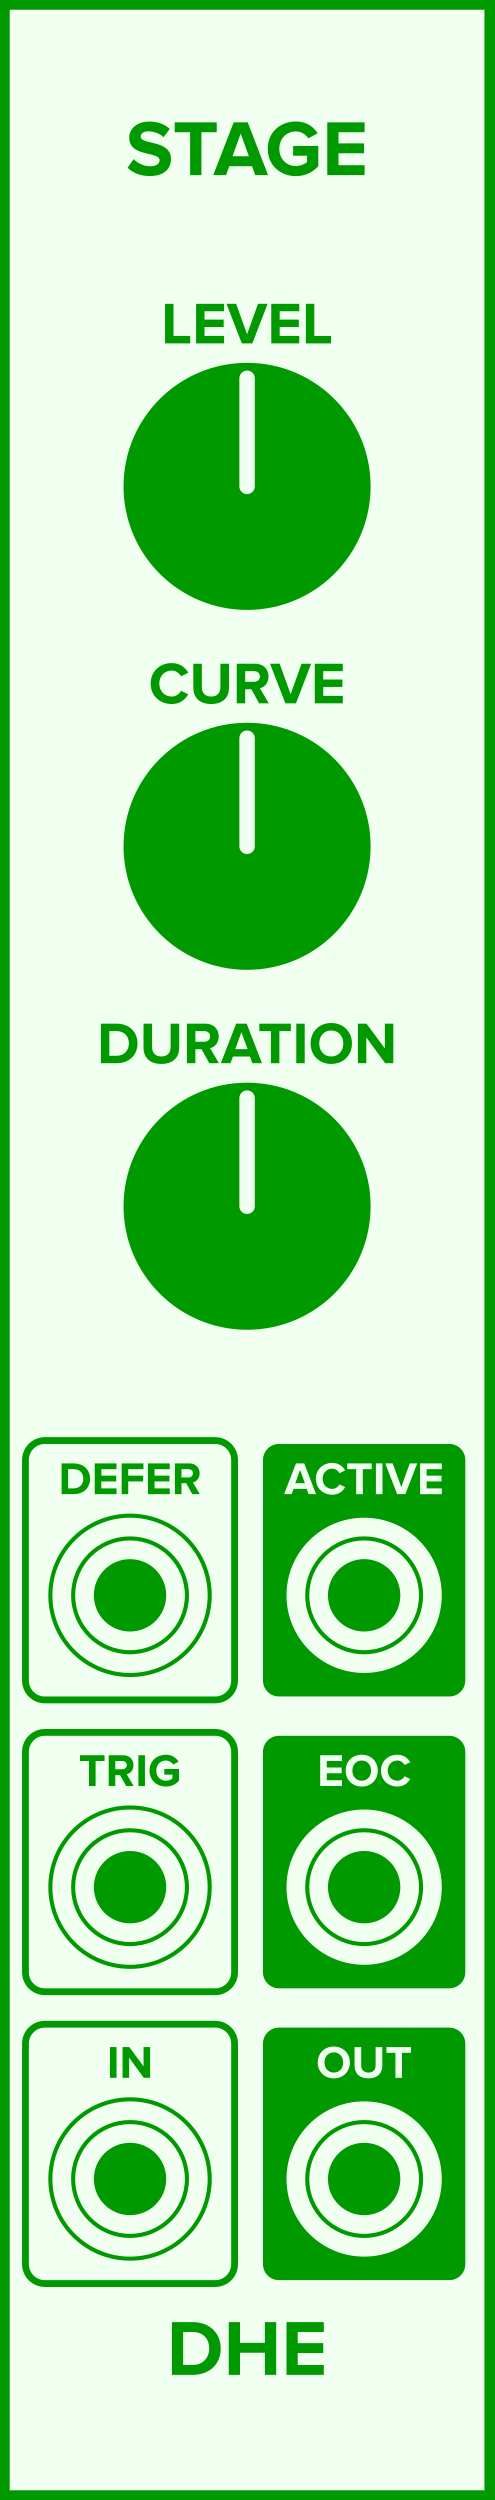
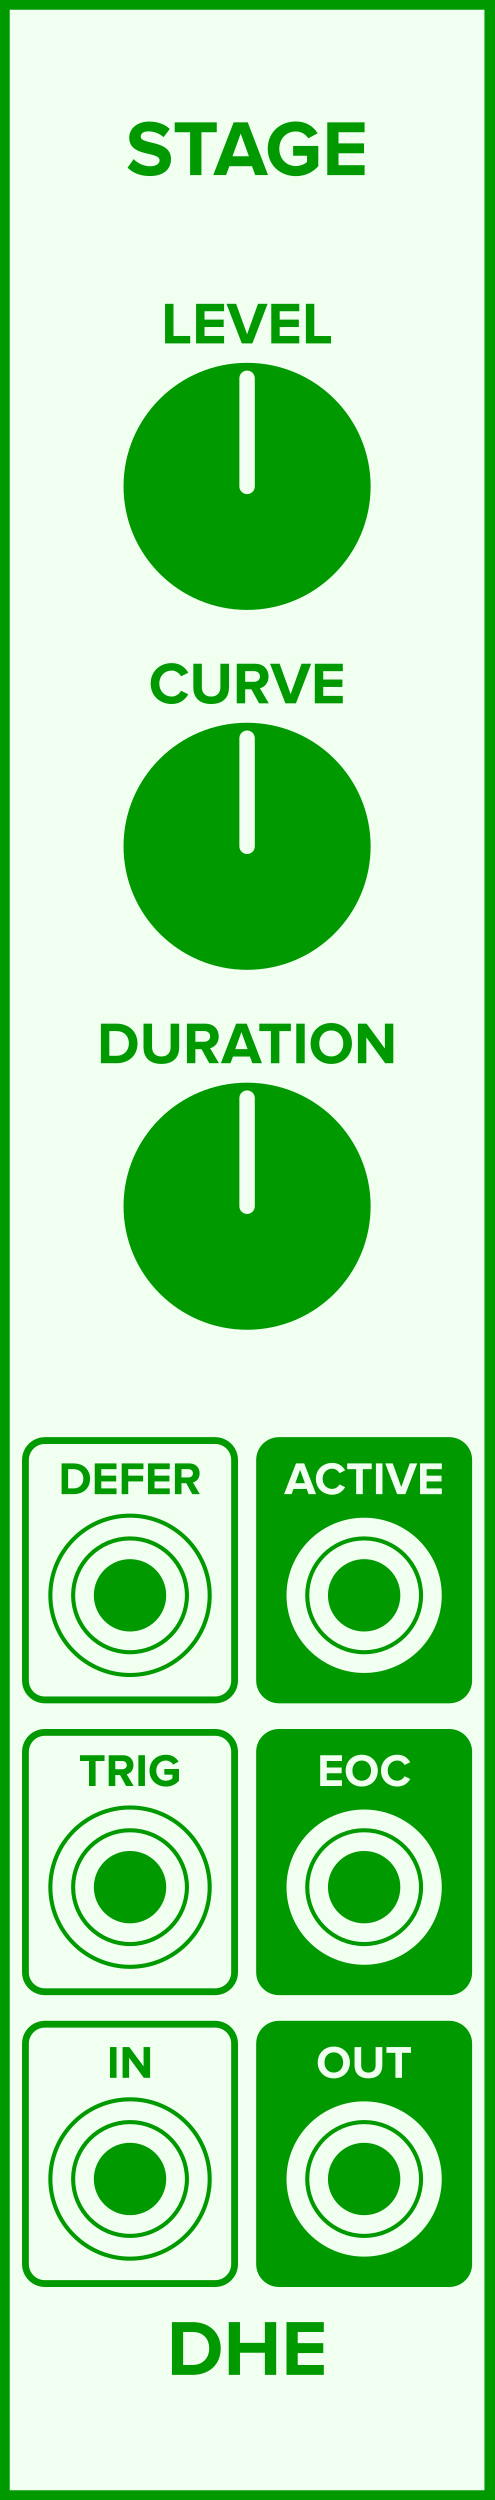
<svg xmlns="http://www.w3.org/2000/svg" id="svg106" height="379.429" width="75.0" version="1.1">
  <defs id="defs110" />
  <g id="g104" transform="scale(2.952756)">
    <path id="rect2" d="M 0,0 H 25.4 V 128.5 H 0 Z" style="fill:#f0fff0;stroke:#009900;stroke-width:1" />
    <g id="text4" style="font-weight:bold;font-size:4.064px;font-family:'Proxima Nova';text-anchor:middle;fill:#009900" aria-label="STAGE">
      <path id="path115" style="font-weight:bold;font-size:4.064px;font-family:'Proxima Nova';text-anchor:middle;fill:#009900" d="m 6.558,8.618 c 0.252,0.256 0.626,0.431 1.146,0.431 0.732,0 1.085,-0.374 1.085,-0.87 0,-0.614 -0.569,-0.748 -1.016,-0.853 -0.293,-0.069 -0.541,-0.126 -0.541,-0.301 0,-0.163 0.138,-0.272 0.386,-0.272 0.276,0 0.569,0.093 0.788,0.297 l 0.321,-0.423 c -0.268,-0.248 -0.626,-0.378 -1.057,-0.378 -0.638,0 -1.028,0.374 -1.028,0.825 0,0.618 0.569,0.74 1.012,0.841 0.297,0.073 0.549,0.13 0.549,0.329 0,0.154 -0.154,0.301 -0.471,0.301 -0.374,0 -0.671,-0.167 -0.862,-0.366 z" />
      <path id="path117" style="font-weight:bold;font-size:4.064px;font-family:'Proxima Nova';text-anchor:middle;fill:#009900" d="M 9.772,9 H 10.353 V 6.797 h 0.788 v -0.508 H 8.98 v 0.508 h 0.792 z" />
      <path id="path119" style="font-weight:bold;font-size:4.064px;font-family:'Proxima Nova';text-anchor:middle;fill:#009900" d="m 13.119,9 h 0.658 L 12.733,6.289 H 12.01 L 10.961,9 h 0.658 l 0.171,-0.459 h 1.162 z M 12.371,6.866 12.794,8.033 h -0.845 z" />
      <path id="path121" style="font-weight:bold;font-size:4.064px;font-family:'Proxima Nova';text-anchor:middle;fill:#009900" d="m 13.763,7.647 c 0,0.853 0.65,1.406 1.443,1.406 0.492,0 0.878,-0.203 1.154,-0.512 V 7.5 H 15.067 V 8.004 h 0.715 v 0.325 c -0.11,0.102 -0.337,0.207 -0.577,0.207 -0.492,0 -0.849,-0.378 -0.849,-0.89 0,-0.512 0.358,-0.89 0.849,-0.89 0.289,0 0.52,0.163 0.642,0.354 l 0.48,-0.26 c -0.203,-0.321 -0.557,-0.606 -1.122,-0.606 -0.792,0 -1.443,0.545 -1.443,1.402 z" />
      <path id="path123" style="font-weight:bold;font-size:4.064px;font-family:'Proxima Nova';text-anchor:middle;fill:#009900" d="m 16.822,9 h 1.918 V 8.492 h -1.341 V 7.878 H 18.712 V 7.37 h -1.313 v -0.573 h 1.341 v -0.508 H 16.822 Z" />
    </g>
    <g id="text6" style="font-weight:bold;font-size:4.064px;font-family:'Proxima Nova';dominant-baseline:hanging;text-anchor:middle;fill:#009900" aria-label="DHE">
      <path id="path126" style="font-weight:bold;font-size:4.064px;font-family:'Proxima Nova';dominant-baseline:hanging;text-anchor:middle;fill:#009900" d="M 8.837,122.068 H 9.906 c 0.849,0 1.439,-0.536 1.439,-1.353 0,-0.817 -0.589,-1.357 -1.439,-1.357 H 8.837 Z m 0.577,-0.508 v -1.695 h 0.492 c 0.557,0 0.849,0.37 0.849,0.849 0,0.459 -0.313,0.845 -0.849,0.845 z" />
      <path id="path128" style="font-weight:bold;font-size:4.064px;font-family:'Proxima Nova';dominant-baseline:hanging;text-anchor:middle;fill:#009900" d="m 13.615,122.068 h 0.581 v -2.711 h -0.581 v 1.065 h -1.28 v -1.065 h -0.577 v 2.711 h 0.577 v -1.138 h 1.28 z" />
      <path id="path130" style="font-weight:bold;font-size:4.064px;font-family:'Proxima Nova';dominant-baseline:hanging;text-anchor:middle;fill:#009900" d="m 14.726,122.068 h 1.918 v -0.508 h -1.341 v -0.614 h 1.313 v -0.508 h -1.313 v -0.573 h 1.341 v -0.508 H 14.726 Z" />
    </g>
    <g id="text8" style="font-weight:bold;font-size:3.048px;font-family:'Proxima Nova';text-anchor:middle;fill:#009900" aria-label="LEVEL">
      <path id="path133" style="font-weight:bold;font-size:3.048px;font-family:'Proxima Nova';text-anchor:middle;fill:#009900" d="M 8.484,17.65 H 9.776 V 17.269 H 8.917 v -1.652 h -0.433 z" />
      <path id="path135" style="font-weight:bold;font-size:3.048px;font-family:'Proxima Nova';text-anchor:middle;fill:#009900" d="m 10.079,17.65 h 1.439 v -0.381 h -1.006 v -0.46 h 0.985 v -0.381 h -0.985 v -0.43 h 1.006 v -0.381 h -1.439 z" />
      <path id="path137" style="font-weight:bold;font-size:3.048px;font-family:'Proxima Nova';text-anchor:middle;fill:#009900" d="m 12.429,17.65 h 0.543 l 0.783,-2.033 h -0.494 l -0.561,1.564 -0.564,-1.564 h -0.494 z" />
      <path id="path139" style="font-weight:bold;font-size:3.048px;font-family:'Proxima Nova';text-anchor:middle;fill:#009900" d="m 13.943,17.65 h 1.439 v -0.381 h -1.006 v -0.46 h 0.985 v -0.381 h -0.985 v -0.43 h 1.006 v -0.381 h -1.439 z" />
      <path id="path141" style="font-weight:bold;font-size:3.048px;font-family:'Proxima Nova';text-anchor:middle;fill:#009900" d="m 15.723,17.65 h 1.292 v -0.381 h -0.86 v -1.652 h -0.433 z" />
    </g>
    <g style="fill:#009900;stroke:#f0fff0" id="g14" transform="translate(12.7,25)">
      <path id="circle10" d="M 6.35,0 A 6.35,6.35 0 0 1 0,6.35 6.35,6.35 0 0 1 -6.35,0 6.35,6.35 0 0 1 0,-6.35 6.35,6.35 0 0 1 6.35,0 Z" style="stroke:none" />
      <path id="line12" d="M 0,0 V -5.556" style="stroke-width:0.794;stroke-linecap:round" />
    </g>
    <g id="text16" style="font-weight:bold;font-size:3.048px;font-family:'Proxima Nova';text-anchor:middle;fill:#009900" aria-label="CURVE">
      <path id="path146" style="font-weight:bold;font-size:3.048px;font-family:'Proxima Nova';text-anchor:middle;fill:#009900" d="m 8.826,36.187 c 0.448,0 0.704,-0.247 0.85,-0.5 l -0.372,-0.18 c -0.085,0.168 -0.268,0.296 -0.479,0.296 -0.369,0 -0.637,-0.283 -0.637,-0.668 0,-0.384 0.268,-0.668 0.637,-0.668 0.21,0 0.393,0.131 0.479,0.296 l 0.372,-0.183 c -0.143,-0.253 -0.402,-0.497 -0.85,-0.497 -0.61,0 -1.082,0.427 -1.082,1.052 0,0.625 0.472,1.052 1.082,1.052 z" />
      <path id="path148" style="font-weight:bold;font-size:3.048px;font-family:'Proxima Nova';text-anchor:middle;fill:#009900" d="m 9.937,35.339 c 0,0.5 0.299,0.847 0.917,0.847 0.619,0 0.917,-0.344 0.917,-0.85 v -1.219 h -0.442 v 1.207 c 0,0.283 -0.162,0.479 -0.475,0.479 -0.314,0 -0.479,-0.195 -0.479,-0.479 V 34.117 H 9.937 Z" />
      <path id="path150" style="font-weight:bold;font-size:3.048px;font-family:'Proxima Nova';text-anchor:middle;fill:#009900" d="m 13.318,36.15 h 0.497 l -0.457,-0.774 c 0.219,-0.052 0.445,-0.244 0.445,-0.604 0,-0.378 -0.259,-0.655 -0.683,-0.655 h -0.951 v 2.033 h 0.433 v -0.722 h 0.317 z m 0.043,-1.378 c 0,0.171 -0.131,0.274 -0.305,0.274 h -0.454 v -0.549 h 0.454 c 0.174,0 0.305,0.104 0.305,0.274 z" />
      <path id="path152" style="font-weight:bold;font-size:3.048px;font-family:'Proxima Nova';text-anchor:middle;fill:#009900" d="m 14.668,36.15 h 0.543 l 0.783,-2.033 h -0.494 l -0.561,1.564 -0.564,-1.564 h -0.494 z" />
      <path id="path154" style="font-weight:bold;font-size:3.048px;font-family:'Proxima Nova';text-anchor:middle;fill:#009900" d="m 16.181,36.15 h 1.439 v -0.381 h -1.006 v -0.46 h 0.985 v -0.381 h -0.985 v -0.43 h 1.006 v -0.381 H 16.181 Z" />
    </g>
    <g style="fill:#009900;stroke:#f0fff0" id="g22" transform="translate(12.7,43.5)">
      <path id="circle18" d="M 6.35,0 A 6.35,6.35 0 0 1 0,6.35 6.35,6.35 0 0 1 -6.35,0 6.35,6.35 0 0 1 0,-6.35 6.35,6.35 0 0 1 6.35,0 Z" style="stroke:none" />
      <path id="line20" d="M 0,0 V -5.556" style="stroke-width:0.794;stroke-linecap:round" />
    </g>
    <g id="text24" style="font-weight:bold;font-size:3.048px;font-family:'Proxima Nova';text-anchor:middle;fill:#009900" aria-label="DURATION">
      <path id="path159" style="font-weight:bold;font-size:3.048px;font-family:'Proxima Nova';text-anchor:middle;fill:#009900" d="m 5.186,54.65 h 0.802 c 0.637,0 1.079,-0.402 1.079,-1.015 0,-0.613 -0.442,-1.018 -1.079,-1.018 h -0.802 z m 0.433,-0.381 v -1.271 h 0.369 c 0.418,0 0.637,0.277 0.637,0.637 0,0.344 -0.235,0.634 -0.637,0.634 z" />
      <path id="path161" style="font-weight:bold;font-size:3.048px;font-family:'Proxima Nova';text-anchor:middle;fill:#009900" d="m 7.377,53.839 c 0,0.5 0.299,0.847 0.917,0.847 0.619,0 0.917,-0.344 0.917,-0.85 v -1.219 H 8.77 v 1.207 c 0,0.283 -0.162,0.479 -0.475,0.479 -0.314,0 -0.479,-0.195 -0.479,-0.479 v -1.207 h -0.439 z" />
      <path id="path163" style="font-weight:bold;font-size:3.048px;font-family:'Proxima Nova';text-anchor:middle;fill:#009900" d="m 10.758,54.65 h 0.497 l -0.457,-0.774 c 0.219,-0.052 0.445,-0.244 0.445,-0.604 0,-0.378 -0.259,-0.655 -0.683,-0.655 H 9.609 v 2.033 h 0.433 v -0.722 h 0.317 z m 0.043,-1.378 c 0,0.171 -0.131,0.274 -0.305,0.274 h -0.454 v -0.549 h 0.454 c 0.174,0 0.305,0.104 0.305,0.274 z" />
      <path id="path165" style="font-weight:bold;font-size:3.048px;font-family:'Proxima Nova';text-anchor:middle;fill:#009900" d="m 12.97,54.65 h 0.494 l -0.783,-2.033 h -0.543 l -0.786,2.033 h 0.494 l 0.128,-0.344 h 0.872 z m -0.561,-1.6 0.317,0.875 h -0.634 z" />
      <path id="path167" style="font-weight:bold;font-size:3.048px;font-family:'Proxima Nova';text-anchor:middle;fill:#009900" d="m 13.924,54.65 h 0.436 v -1.652 h 0.591 v -0.381 H 13.33 v 0.381 h 0.594 z" />
      <path id="path169" style="font-weight:bold;font-size:3.048px;font-family:'Proxima Nova';text-anchor:middle;fill:#009900" d="m 15.229,54.65 h 0.433 V 52.617 H 15.229 Z" />
      <path id="path171" style="font-weight:bold;font-size:3.048px;font-family:'Proxima Nova';text-anchor:middle;fill:#009900" d="m 15.965,53.635 c 0,0.613 0.448,1.052 1.061,1.052 0.616,0 1.064,-0.439 1.064,-1.052 0,-0.613 -0.448,-1.052 -1.064,-1.052 -0.613,0 -1.061,0.439 -1.061,1.052 z m 1.679,0 c 0,0.378 -0.244,0.668 -0.619,0.668 -0.375,0 -0.616,-0.29 -0.616,-0.668 0,-0.381 0.241,-0.668 0.616,-0.668 0.375,0 0.619,0.287 0.619,0.668 z" />
      <path id="path173" style="font-weight:bold;font-size:3.048px;font-family:'Proxima Nova';text-anchor:middle;fill:#009900" d="m 19.798,54.65 h 0.418 v -2.033 h -0.433 v 1.277 L 18.841,52.617 h -0.445 v 2.033 h 0.433 v -1.326 z" />
    </g>
    <g style="fill:#009900;stroke:#f0fff0" id="g30" transform="translate(12.7,62)">
      <path id="circle26" d="M 6.35,0 A 6.35,6.35 0 0 1 0,6.35 6.35,6.35 0 0 1 -6.35,0 6.35,6.35 0 0 1 0,-6.35 6.35,6.35 0 0 1 6.35,0 Z" style="stroke:none" />
      <path id="line28" d="M 0,0 V -5.556" style="stroke-width:0.794;stroke-linecap:round" />
    </g>
    <path id="rect32" d="M 2.308,74.045 H 11.058 c 0.554,0 1,0.446 1,1 V 86.375 c 0,0.554 -0.446,1 -1,1 H 2.308 c -0.554,0 -1,-0.446 -1,-1 V 75.045 c 0,-0.554 0.446,-1 1,-1 z" style="fill:#f0fff0;stroke:#009900;stroke-width:0.35" />
    <g id="text34" style="font-weight:bold;font-size:2.371px;font-family:'Proxima Nova';text-anchor:middle;fill:#009900" aria-label="DEFER">
      <path id="path179" style="font-weight:bold;font-size:2.371px;font-family:'Proxima Nova';text-anchor:middle;fill:#009900" d="M 3.166,76.8 H 3.789 c 0.495,0 0.839,-0.313 0.839,-0.789 0,-0.477 -0.344,-0.792 -0.839,-0.792 H 3.166 Z M 3.502,76.504 V 75.515 H 3.789 c 0.325,0 0.495,0.216 0.495,0.495 0,0.268 -0.183,0.493 -0.495,0.493 z" />
      <path id="path181" style="font-weight:bold;font-size:2.371px;font-family:'Proxima Nova';text-anchor:middle;fill:#009900" d="M 4.87,76.8 H 5.989 V 76.504 H 5.206 V 76.146 H 5.972 V 75.849 H 5.206 v -0.334 h 0.782 V 75.219 H 4.87 Z" />
      <path id="path183" style="font-weight:bold;font-size:2.371px;font-family:'Proxima Nova';text-anchor:middle;fill:#009900" d="M 6.254,76.8 H 6.591 V 76.146 H 7.356 V 75.849 H 6.591 v -0.334 h 0.782 V 75.219 H 6.254 Z" />
      <path id="path185" style="font-weight:bold;font-size:2.371px;font-family:'Proxima Nova';text-anchor:middle;fill:#009900" d="M 7.606,76.8 H 8.725 V 76.504 h -0.782 V 76.146 H 8.708 V 75.849 H 7.943 v -0.334 h 0.782 V 75.219 H 7.606 Z" />
      <path id="path187" style="font-weight:bold;font-size:2.371px;font-family:'Proxima Nova';text-anchor:middle;fill:#009900" d="M 9.884,76.8 H 10.271 L 9.915,76.198 c 0.171,-0.04 0.346,-0.19 0.346,-0.469 0,-0.294 -0.202,-0.51 -0.531,-0.51 H 8.991 v 1.581 h 0.337 v -0.562 h 0.247 z m 0.033,-1.072 c 0,0.133 -0.102,0.213 -0.237,0.213 H 9.327 v -0.427 h 0.353 c 0.135,0 0.237,0.081 0.237,0.213 z" />
    </g>
    <g style="fill:#f0fff0;stroke:#009900;stroke-width:0.21" id="g42" transform="translate(6.68333,82)">
      <path id="circle36" d="M 4.095,0 A 4.095,4.095 0 0 1 0,4.095 4.095,4.095 0 0 1 -4.095,0 4.095,4.095 0 0 1 0,-4.095 4.095,4.095 0 0 1 4.095,0 Z" style="" />
      <path id="circle38" d="M 2.925,0 A 2.925,2.925 0 0 1 0,2.925 2.925,2.925 0 0 1 -2.925,0 2.925,2.925 0 0 1 0,-2.925 2.925,2.925 0 0 1 2.925,0 Z" style="" />
      <path id="circle40" d="M 1.755,0 A 1.755,1.755 0 0 1 0,1.755 1.755,1.755 0 0 1 -1.755,0 1.755,1.755 0 0 1 0,-1.755 1.755,1.755 0 0 1 1.755,0 Z" style="fill:#009900" />
    </g>
-     <path id="rect44" d="m 14.342,74.045 h 8.75 c 0.554,0 1,0.446 1,1 V 86.375 c 0,0.554 -0.446,1 -1,1 h -8.75 c -0.554,0 -1,-0.446 -1,-1 V 75.045 c 0,-0.554 0.446,-1 1,-1 z" style="fill:#009900;stroke:#f0fff0;stroke-width:0.35" />
+     <path id="rect44" d="m 14.342,74.045 h 8.75 c 0.554,0 1,0.446 1,1 V 86.375 c 0,0.554 -0.446,1 -1,1 h -8.75 c -0.554,0 -1,-0.446 -1,-1 V 75.045 c 0,-0.554 0.446,-1 1,-1 z" style="fill:#009900;stroke:#009900;stroke-width:0.35" />
    <g id="text46" style="font-weight:bold;font-size:2.371px;font-family:'Proxima Nova';text-anchor:middle;fill:#f0fff0" aria-label="ACTIVE">
      <path id="path194" style="font-weight:bold;font-size:2.371px;font-family:'Proxima Nova';text-anchor:middle;fill:#f0fff0" d="m 15.861,76.8 h 0.384 l -0.609,-1.581 h -0.422 l -0.612,1.581 h 0.384 l 0.1,-0.268 h 0.678 z m -0.436,-1.245 0.247,0.68 h -0.493 z" />
      <path id="path196" style="font-weight:bold;font-size:2.371px;font-family:'Proxima Nova';text-anchor:middle;fill:#f0fff0" d="m 17.078,76.828 c 0.348,0 0.548,-0.192 0.661,-0.389 l -0.289,-0.14 c -0.066,0.13 -0.209,0.23 -0.372,0.23 -0.287,0 -0.495,-0.22 -0.495,-0.519 0,-0.299 0.209,-0.519 0.495,-0.519 0.164,0 0.306,0.102 0.372,0.23 l 0.289,-0.142 c -0.111,-0.197 -0.313,-0.386 -0.661,-0.386 -0.474,0 -0.842,0.332 -0.842,0.818 0,0.486 0.367,0.818 0.842,0.818 z" />
      <path id="path198" style="font-weight:bold;font-size:2.371px;font-family:'Proxima Nova';text-anchor:middle;fill:#f0fff0" d="m 18.308,76.8 h 0.339 v -1.285 h 0.46 v -0.296 h -1.261 v 0.296 h 0.462 z" />
      <path id="path200" style="font-weight:bold;font-size:2.371px;font-family:'Proxima Nova';text-anchor:middle;fill:#f0fff0" d="m 19.322,76.8 h 0.337 v -1.581 h -0.337 z" />
      <path id="path202" style="font-weight:bold;font-size:2.371px;font-family:'Proxima Nova';text-anchor:middle;fill:#f0fff0" d="m 20.414,76.8 h 0.422 l 0.609,-1.581 h -0.384 l -0.436,1.216 -0.439,-1.216 h -0.384 z" />
      <path id="path204" style="font-weight:bold;font-size:2.371px;font-family:'Proxima Nova';text-anchor:middle;fill:#f0fff0" d="M 21.591,76.8 H 22.71 V 76.504 H 21.928 v -0.358 h 0.766 V 75.849 H 21.928 v -0.334 h 0.782 v -0.296 h -1.119 z" />
    </g>
    <g style="fill:#f0fff0;stroke:#009900;stroke-width:0.21" id="g54" transform="translate(18.71667,82)">
      <path id="circle48" d="M 4.095,0 A 4.095,4.095 0 0 1 0,4.095 4.095,4.095 0 0 1 -4.095,0 4.095,4.095 0 0 1 0,-4.095 4.095,4.095 0 0 1 4.095,0 Z" style="" />
      <path id="circle50" d="M 2.925,0 A 2.925,2.925 0 0 1 0,2.925 2.925,2.925 0 0 1 -2.925,0 2.925,2.925 0 0 1 0,-2.925 2.925,2.925 0 0 1 2.925,0 Z" style="" />
      <path id="circle52" d="M 1.755,0 A 1.755,1.755 0 0 1 0,1.755 1.755,1.755 0 0 1 -1.755,0 1.755,1.755 0 0 1 0,-1.755 1.755,1.755 0 0 1 1.755,0 Z" style="fill:#009900" />
    </g>
    <path id="rect56" d="M 2.308,89.045 H 11.058 c 0.554,0 1,0.446 1,1 V 101.375 c 0,0.554 -0.446,1 -1,1 H 2.308 c -0.554,0 -1,-0.446 -1,-1 V 90.045 c 0,-0.554 0.446,-1 1,-1 z" style="fill:#f0fff0;stroke:#009900;stroke-width:0.35" />
    <g id="text58" style="font-weight:bold;font-size:2.371px;font-family:'Proxima Nova';text-anchor:middle;fill:#009900" aria-label="TRIG">
      <path id="path211" style="font-weight:bold;font-size:2.371px;font-family:'Proxima Nova';text-anchor:middle;fill:#009900" d="M 4.575,91.8 H 4.914 V 90.515 H 5.374 V 90.219 H 4.113 v 0.296 h 0.462 z" />
      <path id="path213" style="font-weight:bold;font-size:2.371px;font-family:'Proxima Nova';text-anchor:middle;fill:#009900" d="m 6.483,91.8 h 0.386 l -0.356,-0.602 c 0.171,-0.04 0.346,-0.19 0.346,-0.469 0,-0.294 -0.202,-0.51 -0.531,-0.51 h -0.74 v 1.581 h 0.337 v -0.562 h 0.247 z m 0.033,-1.072 c 0,0.133 -0.102,0.213 -0.237,0.213 H 5.926 v -0.427 h 0.353 c 0.135,0 0.237,0.081 0.237,0.213 z" />
      <path id="path215" style="font-weight:bold;font-size:2.371px;font-family:'Proxima Nova';text-anchor:middle;fill:#009900" d="M 7.113,91.8 H 7.45 V 90.219 H 7.113 Z" />
      <path id="path217" style="font-weight:bold;font-size:2.371px;font-family:'Proxima Nova';text-anchor:middle;fill:#009900" d="m 7.685,91.011 c 0,0.498 0.379,0.82 0.842,0.82 0.287,0 0.512,-0.119 0.673,-0.299 V 90.925 H 8.446 v 0.294 h 0.417 v 0.19 c -0.064,0.059 -0.197,0.121 -0.337,0.121 -0.287,0 -0.495,-0.22 -0.495,-0.519 0,-0.299 0.209,-0.519 0.495,-0.519 0.168,0 0.303,0.095 0.375,0.206 L 9.181,90.546 c -0.119,-0.187 -0.325,-0.353 -0.654,-0.353 -0.462,0 -0.842,0.318 -0.842,0.818 z" />
    </g>
    <g style="fill:#f0fff0;stroke:#009900;stroke-width:0.21" id="g66" transform="translate(6.68333,97)">
      <path id="circle60" d="M 4.095,0 A 4.095,4.095 0 0 1 0,4.095 4.095,4.095 0 0 1 -4.095,0 4.095,4.095 0 0 1 0,-4.095 4.095,4.095 0 0 1 4.095,0 Z" style="" />
      <path id="circle62" d="M 2.925,0 A 2.925,2.925 0 0 1 0,2.925 2.925,2.925 0 0 1 -2.925,0 2.925,2.925 0 0 1 0,-2.925 2.925,2.925 0 0 1 2.925,0 Z" style="" />
      <path id="circle64" d="M 1.755,0 A 1.755,1.755 0 0 1 0,1.755 1.755,1.755 0 0 1 -1.755,0 1.755,1.755 0 0 1 0,-1.755 1.755,1.755 0 0 1 1.755,0 Z" style="fill:#009900" />
    </g>
-     <path id="rect68" d="m 14.342,89.045 h 8.75 c 0.554,0 1,0.446 1,1 V 101.375 c 0,0.554 -0.446,1 -1,1 h -8.75 c -0.554,0 -1,-0.446 -1,-1 V 90.045 c 0,-0.554 0.446,-1 1,-1 z" style="fill:#009900;stroke:#f0fff0;stroke-width:0.35" />
+     <path id="rect68" d="m 14.342,89.045 h 8.75 c 0.554,0 1,0.446 1,1 V 101.375 c 0,0.554 -0.446,1 -1,1 h -8.75 c -0.554,0 -1,-0.446 -1,-1 V 90.045 c 0,-0.554 0.446,-1 1,-1 z" style="fill:#009900;stroke:#009900;stroke-width:0.35" />
    <g id="text70" style="font-weight:bold;font-size:2.371px;font-family:'Proxima Nova';text-anchor:middle;fill:#f0fff0" aria-label="EOC">
      <path id="path224" style="font-weight:bold;font-size:2.371px;font-family:'Proxima Nova';text-anchor:middle;fill:#f0fff0" d="m 16.458,91.8 h 1.119 V 91.504 h -0.782 v -0.358 h 0.766 v -0.296 h -0.766 v -0.334 h 0.782 v -0.296 h -1.119 z" />
      <path id="path226" style="font-weight:bold;font-size:2.371px;font-family:'Proxima Nova';text-anchor:middle;fill:#f0fff0" d="m 17.767,91.011 c 0,0.477 0.348,0.818 0.825,0.818 0.479,0 0.827,-0.341 0.827,-0.818 0,-0.477 -0.348,-0.818 -0.827,-0.818 -0.477,0 -0.825,0.341 -0.825,0.818 z m 1.306,0 c 0,0.294 -0.19,0.519 -0.481,0.519 -0.292,0 -0.479,-0.225 -0.479,-0.519 0,-0.296 0.187,-0.519 0.479,-0.519 0.292,0 0.481,0.223 0.481,0.519 z" />
      <path id="path228" style="font-weight:bold;font-size:2.371px;font-family:'Proxima Nova';text-anchor:middle;fill:#f0fff0" d="m 20.424,91.828 c 0.348,0 0.548,-0.192 0.661,-0.389 l -0.289,-0.14 c -0.066,0.13 -0.209,0.23 -0.372,0.23 -0.287,0 -0.495,-0.22 -0.495,-0.519 0,-0.299 0.209,-0.519 0.495,-0.519 0.164,0 0.306,0.102 0.372,0.23 l 0.289,-0.142 c -0.111,-0.197 -0.313,-0.386 -0.661,-0.386 -0.474,0 -0.842,0.332 -0.842,0.818 0,0.486 0.367,0.818 0.842,0.818 z" />
    </g>
    <g style="fill:#f0fff0;stroke:#009900;stroke-width:0.21" id="g78" transform="translate(18.71667,97)">
      <path id="circle72" d="M 4.095,0 A 4.095,4.095 0 0 1 0,4.095 4.095,4.095 0 0 1 -4.095,0 4.095,4.095 0 0 1 0,-4.095 4.095,4.095 0 0 1 4.095,0 Z" style="" />
      <path id="circle74" d="M 2.925,0 A 2.925,2.925 0 0 1 0,2.925 2.925,2.925 0 0 1 -2.925,0 2.925,2.925 0 0 1 0,-2.925 2.925,2.925 0 0 1 2.925,0 Z" style="" />
      <path id="circle76" d="M 1.755,0 A 1.755,1.755 0 0 1 0,1.755 1.755,1.755 0 0 1 -1.755,0 1.755,1.755 0 0 1 0,-1.755 1.755,1.755 0 0 1 1.755,0 Z" style="fill:#009900" />
    </g>
    <path id="rect80" d="M 2.308,104.045 H 11.058 c 0.554,0 1,0.446 1,1 v 11.33 c 0,0.554 -0.446,1 -1,1 H 2.308 c -0.554,0 -1,-0.446 -1,-1 v -11.33 c 0,-0.554 0.446,-1 1,-1 z" style="fill:#f0fff0;stroke:#009900;stroke-width:0.35" />
    <g id="text82" style="font-weight:bold;font-size:2.371px;font-family:'Proxima Nova';text-anchor:middle;fill:#009900" aria-label="IN">
      <path id="path235" style="font-weight:bold;font-size:2.371px;font-family:'Proxima Nova';text-anchor:middle;fill:#009900" d="m 5.652,106.8 h 0.337 v -1.581 H 5.652 Z" />
      <path id="path237" style="font-weight:bold;font-size:2.371px;font-family:'Proxima Nova';text-anchor:middle;fill:#009900" d="m 7.391,106.8 h 0.325 v -1.581 H 7.379 v 0.993 l -0.733,-0.993 H 6.3 V 106.8 h 0.337 v -1.031 z" />
    </g>
    <g style="fill:#f0fff0;stroke:#009900;stroke-width:0.21" id="g90" transform="translate(6.68333,112)">
      <path id="circle84" d="M 4.095,0 A 4.095,4.095 0 0 1 0,4.095 4.095,4.095 0 0 1 -4.095,0 4.095,4.095 0 0 1 0,-4.095 4.095,4.095 0 0 1 4.095,0 Z" style="" />
      <path id="circle86" d="M 2.925,0 A 2.925,2.925 0 0 1 0,2.925 2.925,2.925 0 0 1 -2.925,0 2.925,2.925 0 0 1 0,-2.925 2.925,2.925 0 0 1 2.925,0 Z" style="" />
      <path id="circle88" d="M 1.755,0 A 1.755,1.755 0 0 1 0,1.755 1.755,1.755 0 0 1 -1.755,0 1.755,1.755 0 0 1 0,-1.755 1.755,1.755 0 0 1 1.755,0 Z" style="fill:#009900" />
    </g>
-     <path id="rect92" d="m 14.342,104.045 h 8.75 c 0.554,0 1,0.446 1,1 v 11.33 c 0,0.554 -0.446,1 -1,1 h -8.75 c -0.554,0 -1,-0.446 -1,-1 v -11.33 c 0,-0.554 0.446,-1 1,-1 z" style="fill:#009900;stroke:#f0fff0;stroke-width:0.35" />
+     <path id="rect92" d="m 14.342,104.045 h 8.75 c 0.554,0 1,0.446 1,1 v 11.33 c 0,0.554 -0.446,1 -1,1 h -8.75 c -0.554,0 -1,-0.446 -1,-1 v -11.33 c 0,-0.554 0.446,-1 1,-1 z" style="fill:#009900;stroke:#009900;stroke-width:0.35" />
    <g id="text94" style="font-weight:bold;font-size:2.371px;font-family:'Proxima Nova';text-anchor:middle;fill:#f0fff0" aria-label="OUT">
      <path id="path244" style="font-weight:bold;font-size:2.371px;font-family:'Proxima Nova';text-anchor:middle;fill:#f0fff0" d="m 16.332,106.011 c 0,0.477 0.348,0.818 0.825,0.818 0.479,0 0.827,-0.341 0.827,-0.818 0,-0.476 -0.348,-0.818 -0.827,-0.818 -0.477,0 -0.825,0.341 -0.825,0.818 z m 1.306,0 c 0,0.294 -0.19,0.519 -0.481,0.519 -0.292,0 -0.479,-0.225 -0.479,-0.519 0,-0.296 0.187,-0.519 0.479,-0.519 0.292,0 0.481,0.223 0.481,0.519 z" />
      <path id="path246" style="font-weight:bold;font-size:2.371px;font-family:'Proxima Nova';text-anchor:middle;fill:#f0fff0" d="m 18.223,106.169 c 0,0.389 0.232,0.659 0.714,0.659 0.481,0 0.714,-0.268 0.714,-0.661 v -0.948 h -0.344 v 0.939 c 0,0.22 -0.126,0.372 -0.37,0.372 -0.244,0 -0.372,-0.152 -0.372,-0.372 v -0.939 h -0.341 z" />
      <path id="path248" style="font-weight:bold;font-size:2.371px;font-family:'Proxima Nova';text-anchor:middle;fill:#f0fff0" d="m 20.324,106.8 h 0.339 v -1.285 h 0.46 v -0.296 H 19.862 v 0.296 H 20.324 Z" />
    </g>
    <g style="fill:#f0fff0;stroke:#009900;stroke-width:0.21" id="g102" transform="translate(18.71667,112)">
      <path id="circle96" d="M 4.095,0 A 4.095,4.095 0 0 1 0,4.095 4.095,4.095 0 0 1 -4.095,0 4.095,4.095 0 0 1 0,-4.095 4.095,4.095 0 0 1 4.095,0 Z" style="" />
      <path id="circle98" d="M 2.925,0 A 2.925,2.925 0 0 1 0,2.925 2.925,2.925 0 0 1 -2.925,0 2.925,2.925 0 0 1 0,-2.925 2.925,2.925 0 0 1 2.925,0 Z" style="" />
      <path id="circle100" d="M 1.755,0 A 1.755,1.755 0 0 1 0,1.755 1.755,1.755 0 0 1 -1.755,0 1.755,1.755 0 0 1 0,-1.755 1.755,1.755 0 0 1 1.755,0 Z" style="fill:#009900" />
    </g>
  </g>
</svg>
